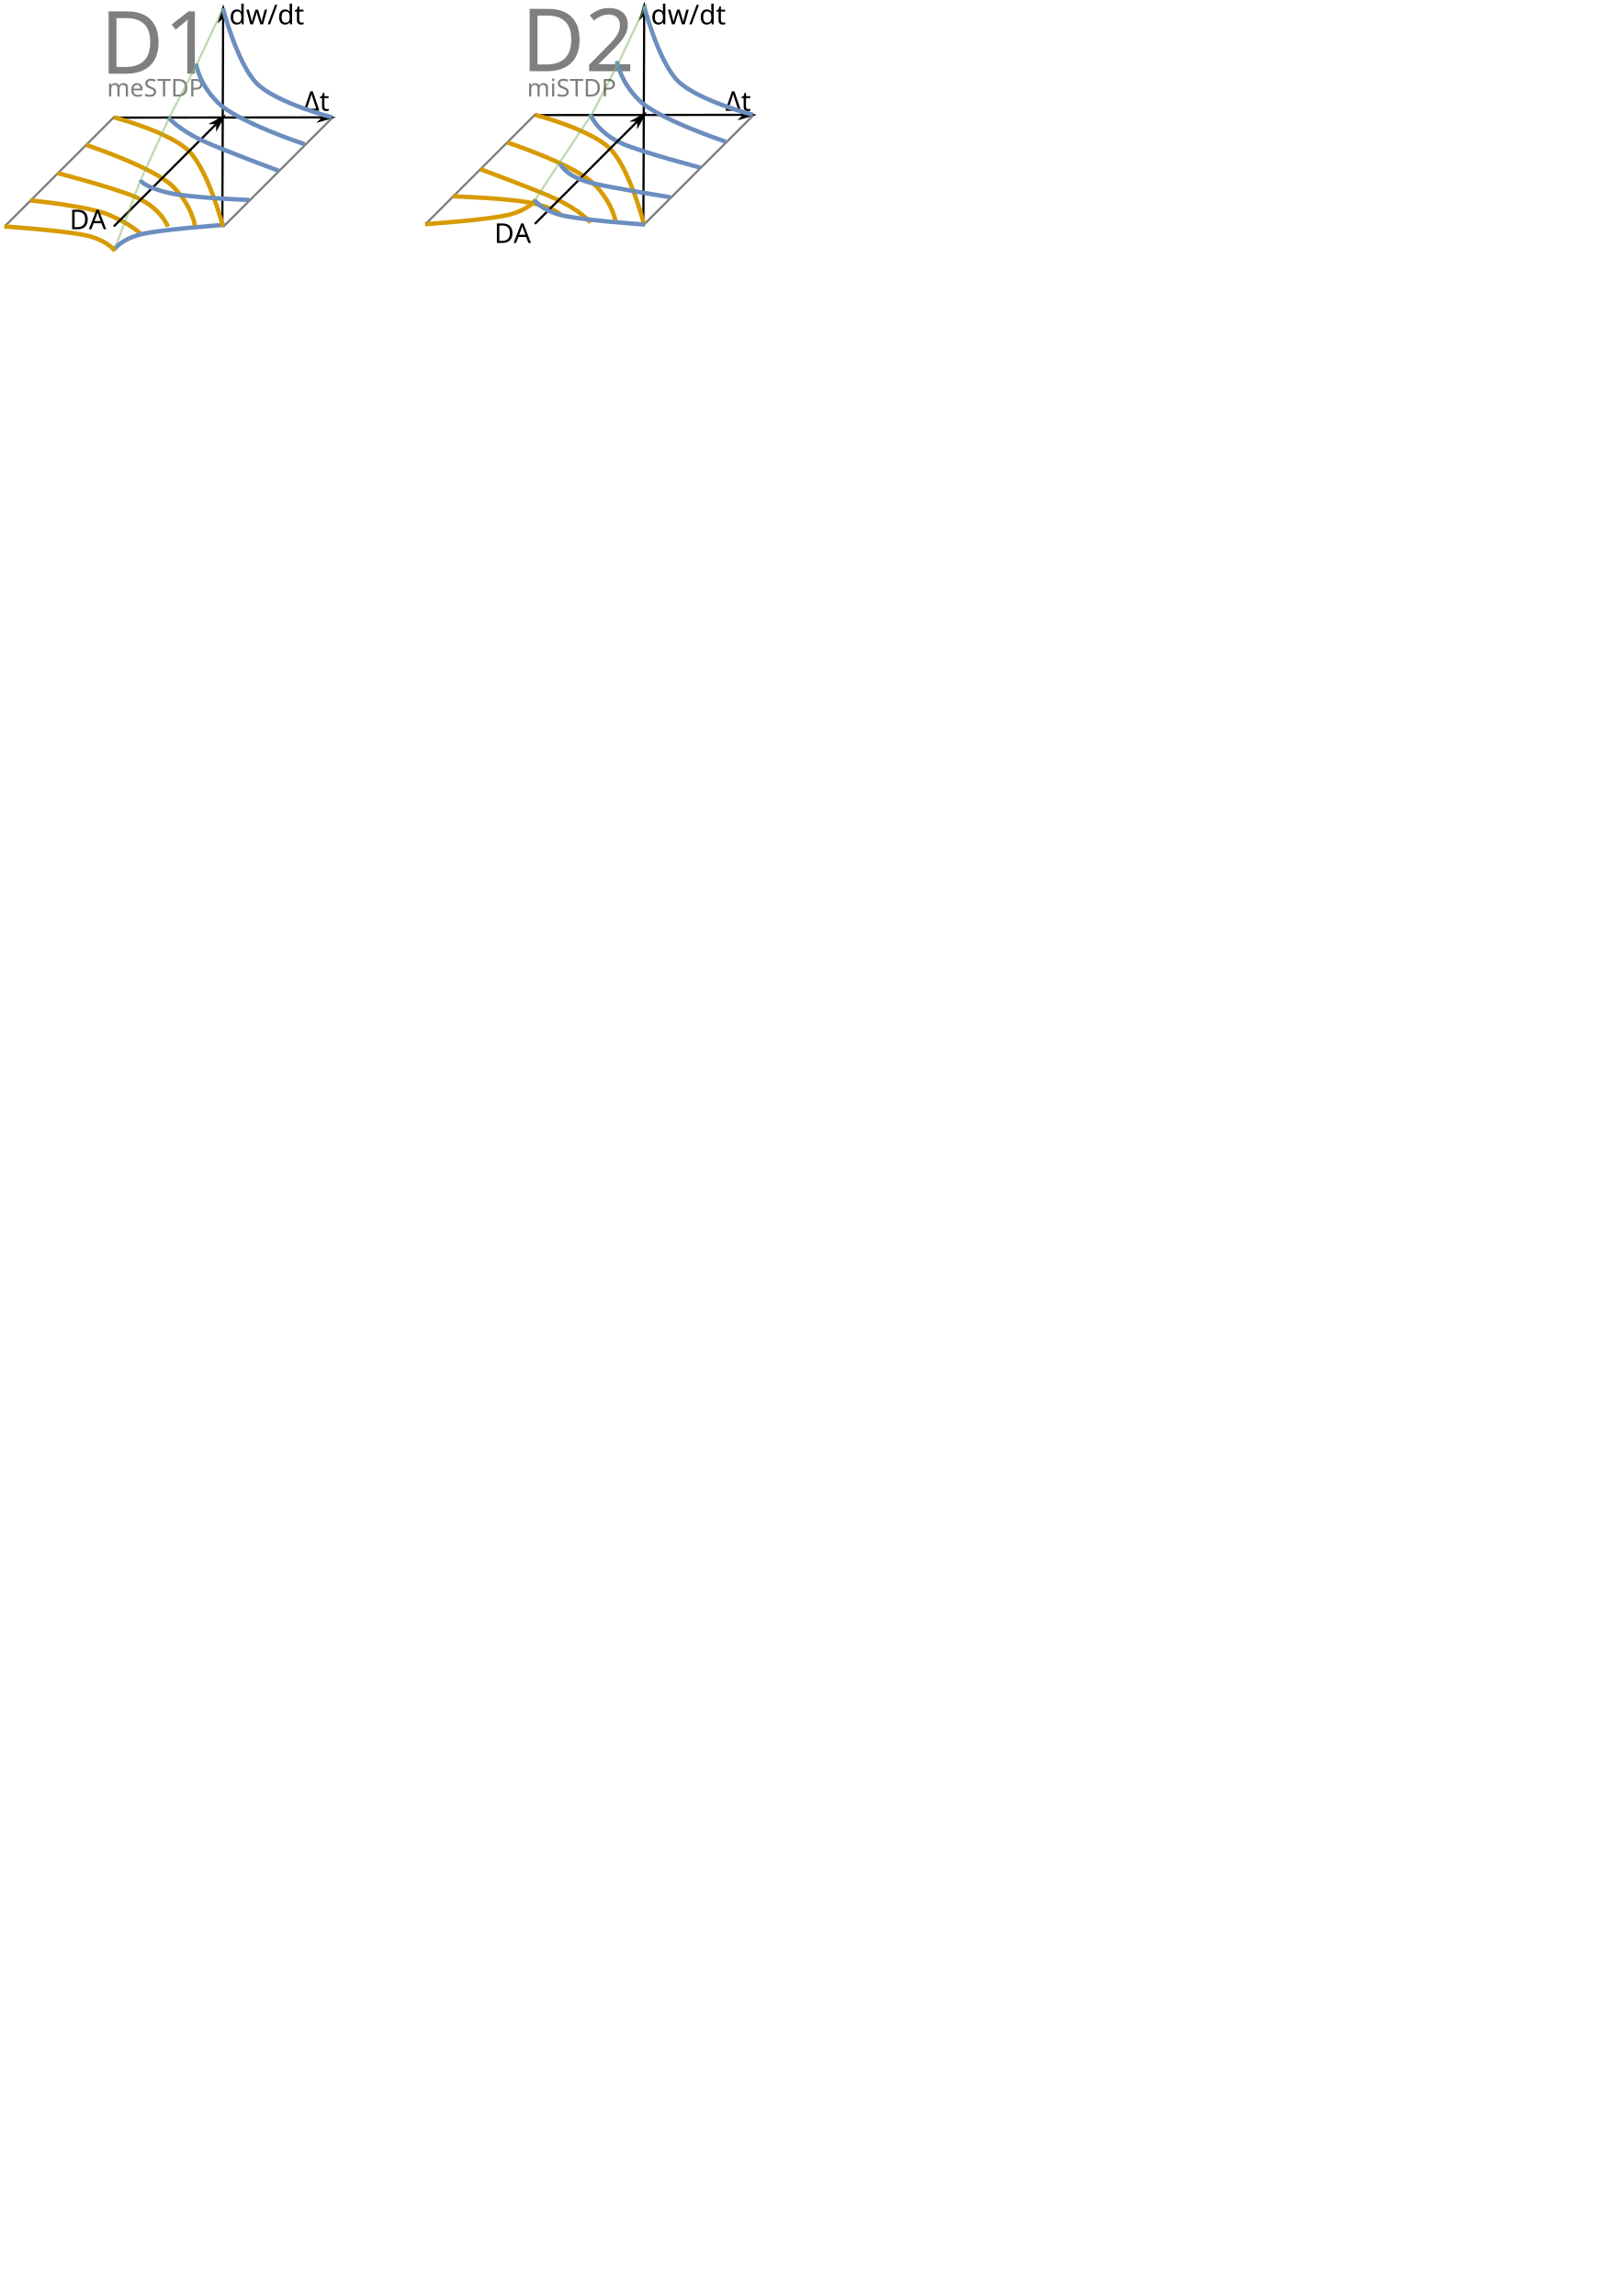
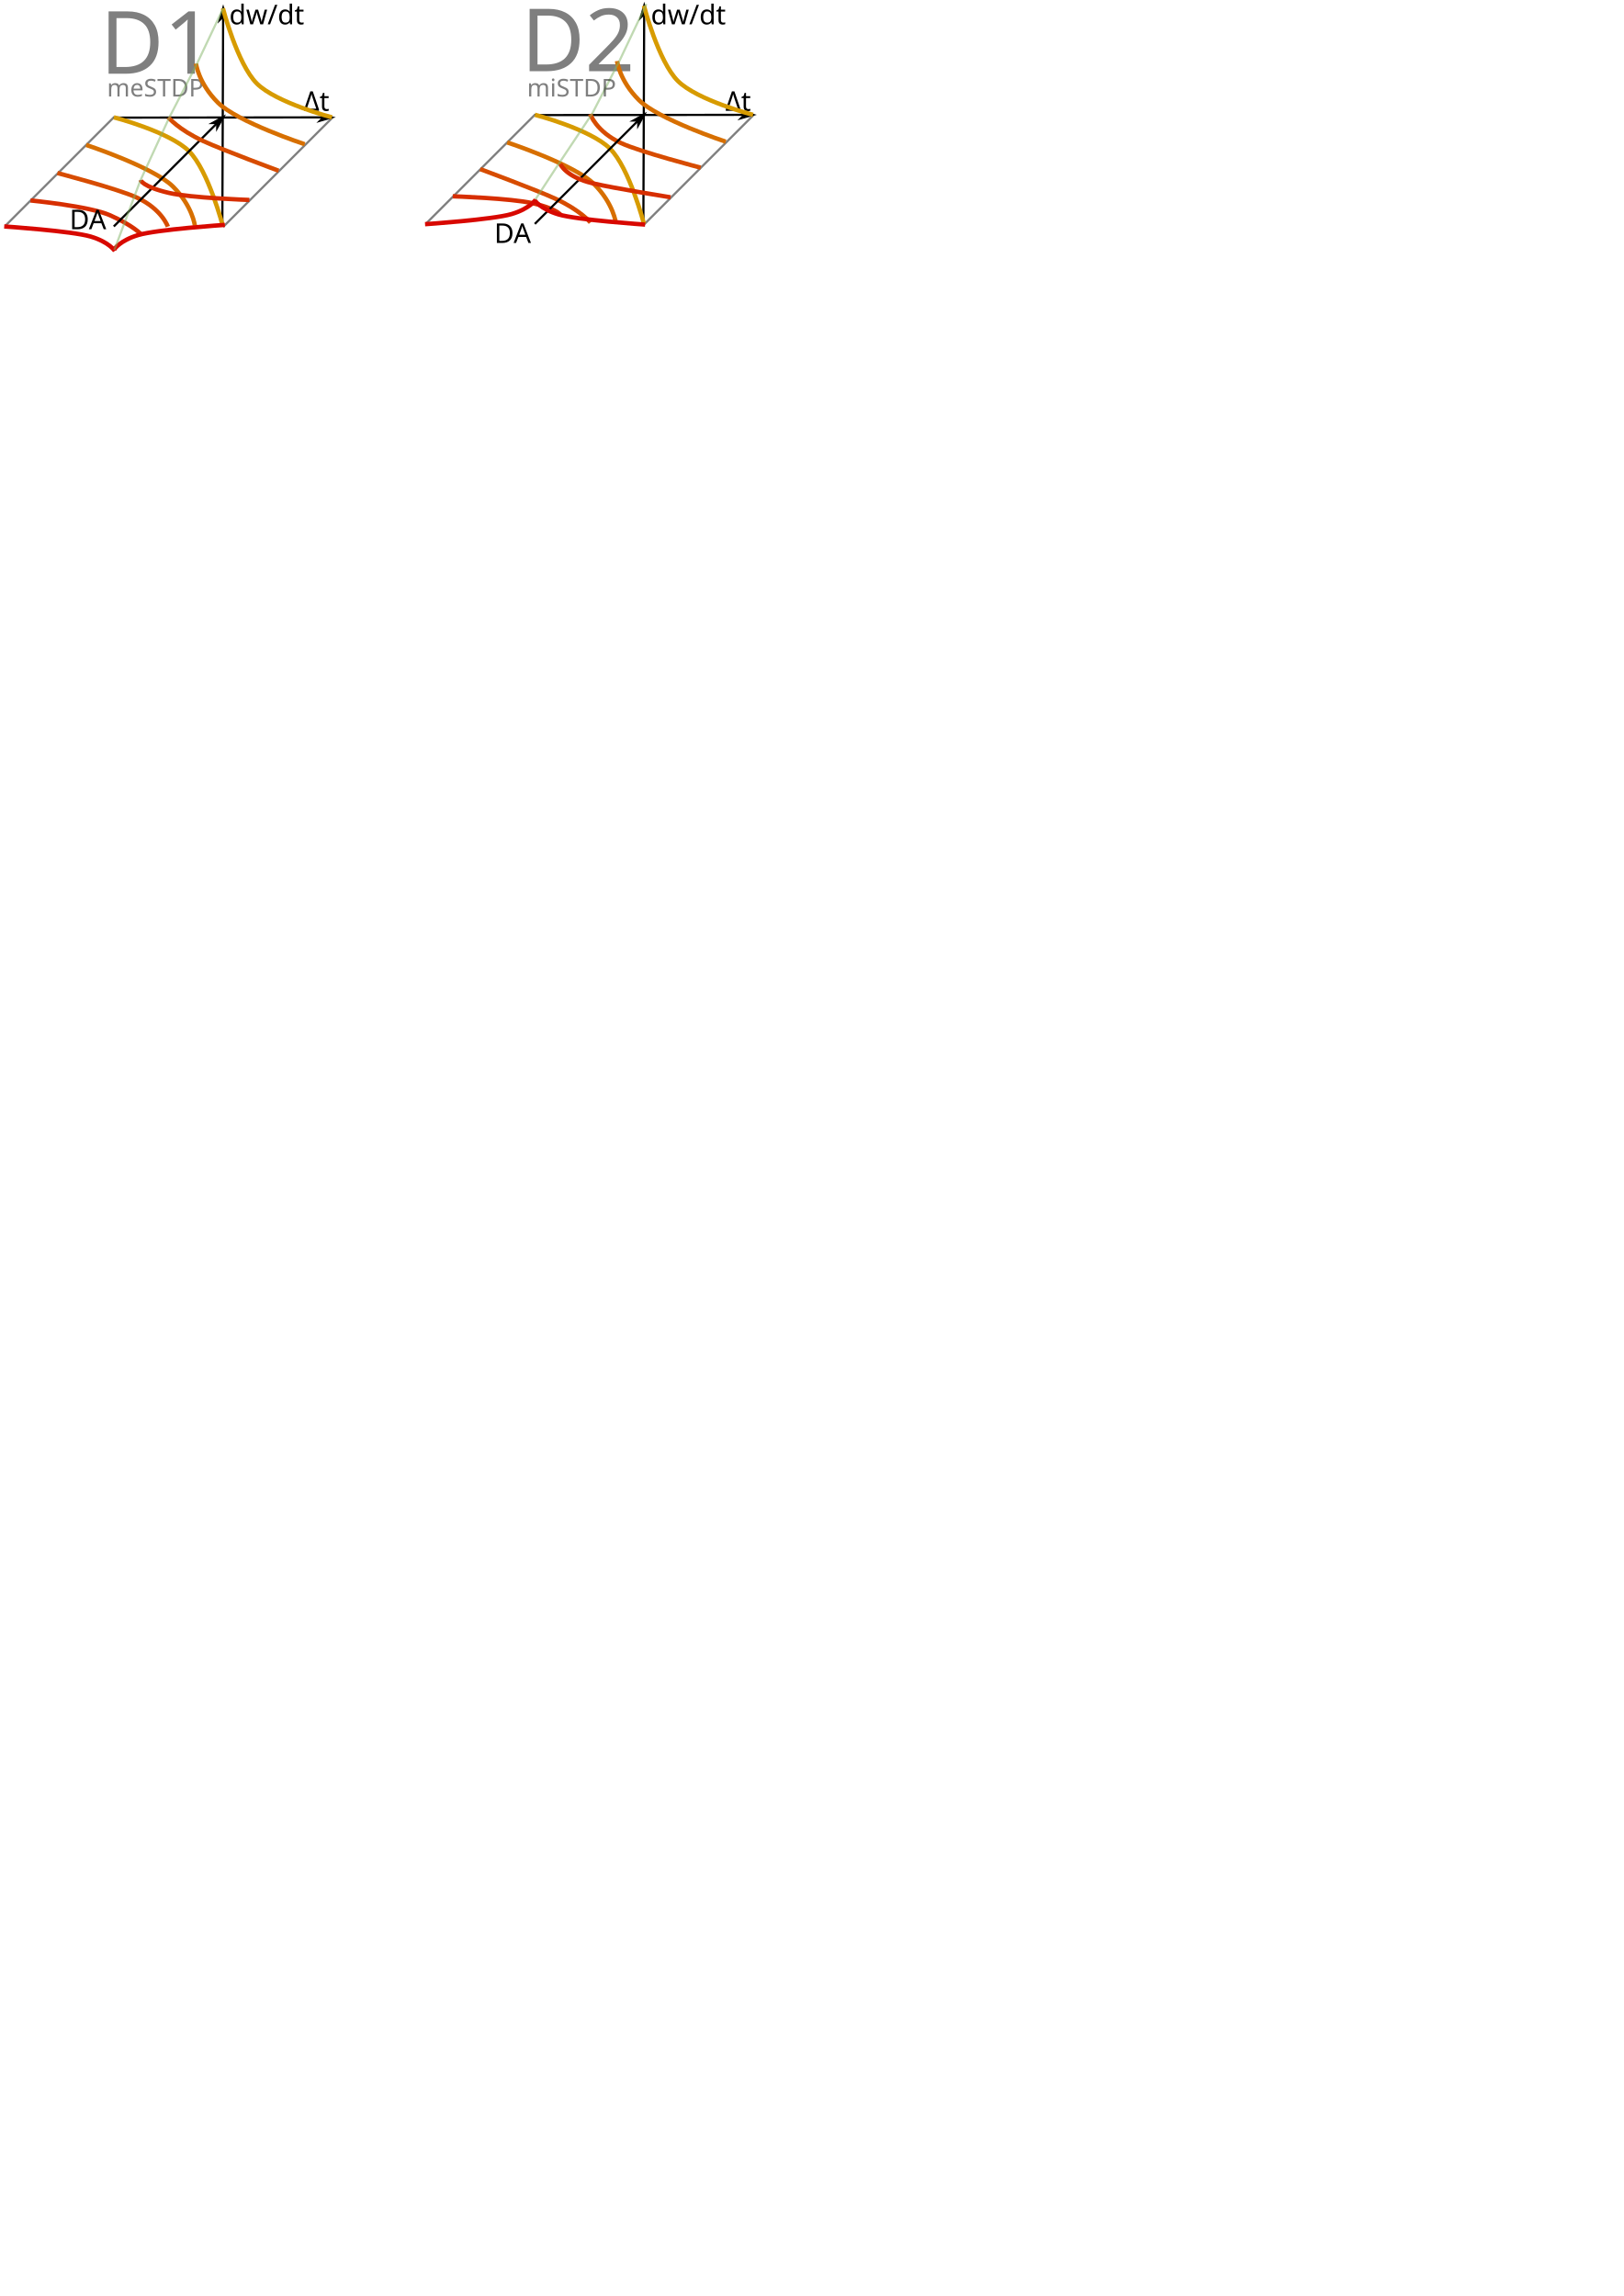
<svg xmlns="http://www.w3.org/2000/svg" width="210mm" height="297mm" viewBox="0 0 744.094 1052.362" id="svg2" version="1.1">
  <defs id="defs4">
    <marker style="overflow:visible" id="marker4971" refX="0.0" refY="0.0" orient="auto">
      <path transform="scale(0.4) translate(10,0)" style="fill-rule:evenodd;stroke:#000000;stroke-width:1pt;stroke-opacity:1;fill:#000000;fill-opacity:1" d="M 0.0,0.0 L 5.0,-5.0 L -12.5,0.0 L 5.0,5.0 L 0.0,0.0 z " id="path4973" />
    </marker>
    <marker orient="auto" refY="0.0" refX="0.0" id="Arrow1Mstart" style="overflow:visible">
      <path id="path4323" d="M 0.0,0.0 L 5.0,-5.0 L -12.5,0.0 L 5.0,5.0 L 0.0,0.0 z " style="fill-rule:evenodd;stroke:#000000;stroke-width:1pt;stroke-opacity:1;fill:#000000;fill-opacity:1" transform="scale(0.4) translate(10,0)" />
    </marker>
    <marker orient="auto" refY="0.0" refX="0.0" id="TriangleInL" style="overflow:visible">
      <path id="path4450" d="M 5.77,0.0 L -2.88,5.0 L -2.88,-5.0 L 5.77,0.0 z " style="fill-rule:evenodd;stroke:#000000;stroke-width:1pt;stroke-opacity:1;fill:#000000;fill-opacity:1" transform="scale(-0.8)" />
    </marker>
    <marker orient="auto" refY="0.0" refX="0.0" id="Arrow1Sstart" style="overflow:visible">
      <path id="path4329" d="M 0.0,0.0 L 5.0,-5.0 L -12.5,0.0 L 5.0,5.0 L 0.0,0.0 z " style="fill-rule:evenodd;stroke:#000000;stroke-width:1pt;stroke-opacity:1;fill:#000000;fill-opacity:1" transform="scale(0.2) translate(6,0)" />
    </marker>
    <marker orient="auto" refY="0.0" refX="0.0" id="Arrow2Lstart" style="overflow:visible">
      <path id="path4335" style="fill-rule:evenodd;stroke-width:0.625;stroke-linejoin:round;stroke:#000000;stroke-opacity:1;fill:#000000;fill-opacity:1" d="M 8.719,4.034 L -2.207,0.016 L 8.719,-4.002 C 6.973,-1.63 6.983,1.616 8.719,4.034 z " transform="scale(1.1) translate(1,0)" />
    </marker>
    <marker style="overflow:visible;" id="marker4237" refX="0.0" refY="0.0" orient="auto">
      <path transform="scale(0.4) rotate(180) translate(10,0)" style="fill-rule:evenodd;stroke:#000000;stroke-width:1pt;stroke-opacity:1;fill:#000000;fill-opacity:1" d="M 0.0,0.0 L 5.0,-5.0 L -12.5,0.0 L 5.0,5.0 L 0.0,0.0 z " id="path4239" />
    </marker>
    <marker orient="auto" refY="0.0" refX="0.0" id="marker8324" style="overflow:visible;">
      <path id="path8326" d="M 0.0,0.0 L 5.0,-5.0 L -12.5,0.0 L 5.0,5.0 L 0.0,0.0 z " style="fill-rule:evenodd;stroke:#000000;stroke-width:1pt;stroke-opacity:1;fill:#000000;fill-opacity:1" transform="scale(0.4) rotate(180) translate(10,0)" />
    </marker>
    <marker orient="auto" refY="0.0" refX="0.0" id="marker7795" style="overflow:visible;">
      <path id="path7797" d="M 0.0,0.0 L 5.0,-5.0 L -12.5,0.0 L 5.0,5.0 L 0.0,0.0 z " style="fill-rule:evenodd;stroke:#000000;stroke-width:1pt;stroke-opacity:1;fill:#000000;fill-opacity:1" transform="scale(0.4) rotate(180) translate(10,0)" />
    </marker>
    <marker orient="auto" refY="0.0" refX="0.0" id="marker5725" style="overflow:visible;">
      <path id="path5727" d="M 0.0,0.0 L 5.0,-5.0 L -12.5,0.0 L 5.0,5.0 L 0.0,0.0 z " style="fill-rule:evenodd;stroke:#000000;stroke-width:1pt;stroke-opacity:1;fill:#000000;fill-opacity:1" transform="scale(0.4) rotate(180) translate(10,0)" />
    </marker>
    <marker style="overflow:visible;" id="marker4567" refX="0.0" refY="0.0" orient="auto">
      <path transform="scale(0.4) rotate(180) translate(10,0)" style="fill-rule:evenodd;stroke:#000000;stroke-width:1pt;stroke-opacity:1;fill:#000000;fill-opacity:1" d="M 0.0,0.0 L 5.0,-5.0 L -12.5,0.0 L 5.0,5.0 L 0.0,0.0 z " id="path4569" />
    </marker>
    <marker orient="auto" refY="0.0" refX="0.0" id="Arrow1Lstart" style="overflow:visible">
      <path id="path4257" d="M 0.0,0.0 L 5.0,-5.0 L -12.5,0.0 L 5.0,5.0 L 0.0,0.0 z " style="fill-rule:evenodd;stroke:#000000;stroke-width:1pt;stroke-opacity:1;fill:#000000;fill-opacity:1" transform="scale(0.8) translate(12.5,0)" />
    </marker>
  </defs>
  <g id="layer1">
    <path id="path4565" d="m 52.14,53.917 99.755,-0.129" style="fill:none;fill-rule:evenodd;stroke:#000000;stroke-width:1px;stroke-linecap:butt;stroke-linejoin:miter;stroke-opacity:1;marker-end:url(#marker4567)" />
    <path style="fill:none;fill-rule:evenodd;stroke:#000000;stroke-width:1px;stroke-linecap:butt;stroke-linejoin:miter;stroke-opacity:1;marker-end:url(#marker5725)" d="M 101.89,103.793 102.272,3.912" id="path5723" />
    <path id="path7487" d="M 52.393,53.538 C 2.393,103.538 2.393,103.538 2.393,103.538" style="opacity:0.5;fill:none;fill-rule:evenodd;stroke:#000000;stroke-width:1px;stroke-linecap:butt;stroke-linejoin:miter;stroke-opacity:1" />
    <path style="opacity:0.5;fill:none;fill-rule:evenodd;stroke:#000000;stroke-width:1px;stroke-linecap:butt;stroke-linejoin:miter;stroke-opacity:1" d="m 152.241,54.022 c -50,50 -50,50 -50,50" id="path7793" />
    <text id="text8807" y="50.796" x="139.149" style="font-style:normal;font-weight:normal;font-size:40px;line-height:125%;font-family:sans-serif;letter-spacing:0px;word-spacing:0px;fill:#000000;fill-opacity:1;stroke:none;stroke-width:1px;stroke-linecap:butt;stroke-linejoin:miter;stroke-opacity:1" xml:space="preserve">
      <tspan style="font-size:12.5px" y="50.796" x="139.149" id="tspan8809">Δt</tspan>
    </text>
-     <path style="fill:none;fill-rule:evenodd;stroke:#6c8ebf;stroke-width:2;stroke-linecap:butt;stroke-linejoin:miter;stroke-opacity:1;stroke-miterlimit:4;stroke-dasharray:none" d="m 102.143,3.791 c 0,0 6.625,25.554 15.536,34.464 8.911,8.91 34.464,15.536 34.464,15.536" id="path8093" />
-     <path style="fill:none;fill-rule:evenodd;stroke:#d79b00;stroke-width:2;stroke-linecap:butt;stroke-linejoin:miter;stroke-opacity:1;stroke-miterlimit:4;stroke-dasharray:none" d="m 64.797,107.521 c 0,0 -3.529,-4.042 -14.375,-8.856 -9.383,-4.164 -36.429,-6.786 -36.429,-6.786" id="path8159" />
-     <path style="fill:none;fill-rule:evenodd;stroke:#6c8ebf;stroke-width:2;stroke-linecap:butt;stroke-linejoin:miter;stroke-opacity:1;stroke-miterlimit:4;stroke-dasharray:none" d="m 52.321,114.326 c 0,0 2.615,-4.098 11.071,-6.607 8.609,-2.554 39.643,-4.643 39.643,-4.643" id="path8097" />
+     <path style="fill:none;fill-rule:evenodd;stroke:#d79b00;stroke-width:2;stroke-linecap:butt;stroke-linejoin:miter;stroke-opacity:1;stroke-miterlimit:4;stroke-dasharray:none" d="m 102.143,3.791 c 0,0 6.625,25.554 15.536,34.464 8.911,8.91 34.464,15.536 34.464,15.536" id="path8093" />
+     <path style="fill:none;fill-rule:evenodd;stroke:#d72e00;stroke-width:2;stroke-linecap:butt;stroke-linejoin:miter;stroke-opacity:1;stroke-miterlimit:4;stroke-dasharray:none" d="m 64.797,107.521 c 0,0 -3.529,-4.042 -14.375,-8.856 -9.383,-4.164 -36.429,-6.786 -36.429,-6.786" id="path8159" />
    <text xml:space="preserve" style="font-style:normal;font-weight:normal;font-size:40px;line-height:125%;font-family:sans-serif;letter-spacing:0px;word-spacing:0px;fill:#000000;fill-opacity:1;stroke:none;stroke-width:1px;stroke-linecap:butt;stroke-linejoin:miter;stroke-opacity:1;opacity:0.5;" x="45.893" y="33.791" id="text8141">
      <tspan id="tspan8143" x="45.893" y="33.791">D1</tspan>
    </text>
    <text id="text8811" y="44.239" x="49.023" style="font-style:normal;font-weight:normal;font-size:40px;line-height:125%;font-family:sans-serif;letter-spacing:0px;word-spacing:0px;opacity:0.5;fill:#000000;fill-opacity:1;stroke:none;stroke-width:1px;stroke-linecap:butt;stroke-linejoin:miter;stroke-opacity:1" xml:space="preserve">
      <tspan y="44.239" x="49.023" id="tspan8813" style="font-size:11.25px">meSTDP</tspan>
    </text>
-     <path id="path8145" d="m 89.821,29.148 c 0,0 1.09,8.947 10,17.857 8.911,8.91 39.821,19.107 39.821,19.107" style="fill:none;fill-rule:evenodd;stroke:#6c8ebf;stroke-width:2;stroke-linecap:butt;stroke-linejoin:miter;stroke-opacity:1;stroke-miterlimit:4;stroke-dasharray:none" />
+     <path id="path8145" d="m 89.821,29.148 c 0,0 1.09,8.947 10,17.857 8.911,8.91 39.821,19.107 39.821,19.107" style="fill:none;fill-rule:evenodd;stroke:#d76f00;stroke-width:2;stroke-linecap:butt;stroke-linejoin:miter;stroke-opacity:1;stroke-miterlimit:4;stroke-dasharray:none" />
    <path style="fill:none;fill-rule:evenodd;stroke:#6c8ebf;stroke-width:1px;stroke-linecap:butt;stroke-linejoin:miter;stroke-opacity:1" d="m 64.464,82.541 c 0,0 0.761,3.043 13.036,5.893 10,2.321 36.786,3.214 36.786,3.214" id="path8147" />
-     <path id="path8151" d="m 52.648,115.041 c 0,0 -2.615,-4.098 -11.071,-6.607 -8.609,-2.554 -39.643,-4.643 -39.643,-4.643" style="fill:none;fill-rule:evenodd;stroke:#d79b00;stroke-width:2;stroke-linecap:butt;stroke-linejoin:miter;stroke-opacity:1;stroke-miterlimit:4;stroke-dasharray:none" />
+     <path id="path8151" d="m 52.648,115.041 c 0,0 -2.615,-4.098 -11.071,-6.607 -8.609,-2.554 -39.643,-4.643 -39.643,-4.643" style="fill:none;fill-rule:evenodd;stroke:#d80800;stroke-width:2;stroke-linecap:butt;stroke-linejoin:miter;stroke-opacity:1;stroke-miterlimit:4;stroke-dasharray:none" />
    <path id="path8153" d="m 102.161,103.773 c 0,0 -6.625,-25.554 -15.536,-34.464 -8.911,-8.91 -34.464,-15.536 -34.464,-15.536" style="fill:none;fill-rule:evenodd;stroke:#d79b00;stroke-width:2;stroke-linecap:butt;stroke-linejoin:miter;stroke-opacity:1;stroke-miterlimit:4;stroke-dasharray:none" />
-     <path style="fill:none;fill-rule:evenodd;stroke:#d79b00;stroke-width:2;stroke-linecap:butt;stroke-linejoin:miter;stroke-opacity:1;stroke-miterlimit:4;stroke-dasharray:none" d="m 89.301,103.397 c 0,0 -1.09,-8.947 -10,-17.857 -8.911,-8.91 -39.821,-19.107 -39.821,-19.107" id="path8155" />
-     <path style="fill:none;fill-rule:evenodd;stroke:#d79b00;stroke-width:2;stroke-linecap:butt;stroke-linejoin:miter;stroke-opacity:1;stroke-miterlimit:4;stroke-dasharray:none" d="m 76.921,103.876 c 0,0 -2.748,-8.037 -14.196,-13.304 -8.929,-4.107 -36.429,-11.25 -36.429,-11.25" id="path8157" />
+     <path style="fill:none;fill-rule:evenodd;stroke:#d76f00;stroke-width:2;stroke-linecap:butt;stroke-linejoin:miter;stroke-opacity:1;stroke-miterlimit:4;stroke-dasharray:none" d="m 89.301,103.397 c 0,0 -1.09,-8.947 -10,-17.857 -8.911,-8.91 -39.821,-19.107 -39.821,-19.107" id="path8155" />
+     <path style="fill:none;fill-rule:evenodd;stroke:#d80800;stroke-width:2;stroke-linecap:butt;stroke-linejoin:miter;stroke-opacity:1;stroke-miterlimit:4;stroke-dasharray:none" d="m 52.321,114.326 c 0,0 2.615,-4.098 11.071,-6.607 8.609,-2.554 39.643,-4.643 39.643,-4.643" id="path8097" />
+     <path style="fill:none;fill-rule:evenodd;stroke:#d74c00;stroke-width:2;stroke-linecap:butt;stroke-linejoin:miter;stroke-opacity:1;stroke-miterlimit:4;stroke-dasharray:none" d="m 76.921,103.876 c 0,0 -2.748,-8.037 -14.196,-13.304 -8.929,-4.107 -36.429,-11.25 -36.429,-11.25" id="path8157" />
    <path style="fill:none;fill-rule:evenodd;stroke:#000000;stroke-width:1px;stroke-linecap:butt;stroke-linejoin:miter;stroke-opacity:1;marker-start:url(#Arrow1Mstart)" d="M 102.143,53.791 C 52.143,103.791 52.143,103.791 52.143,103.791" id="path4251" />
-     <path id="path8095" d="m 77.143,53.791 c 0,0 4.623,5.627 16.071,10.893 8.929,4.107 34.464,13.571 34.464,13.571" style="fill:none;fill-rule:evenodd;stroke:#6c8ebf;stroke-width:2;stroke-linecap:butt;stroke-linejoin:miter;stroke-opacity:1;stroke-miterlimit:4;stroke-dasharray:none" />
-     <path id="path8149" d="m 64.464,82.541 c 0,0 0.761,3.043 13.036,5.893 10,2.321 36.786,3.214 36.786,3.214" style="fill:none;fill-rule:evenodd;stroke:#6c8ebf;stroke-width:2;stroke-linecap:butt;stroke-linejoin:miter;stroke-opacity:1;stroke-miterlimit:4;stroke-dasharray:none" />
+     <path id="path8095" d="m 77.143,53.791 c 0,0 4.623,5.627 16.071,10.893 8.929,4.107 34.464,13.571 34.464,13.571" style="fill:none;fill-rule:evenodd;stroke:#d74c00;stroke-width:2;stroke-linecap:butt;stroke-linejoin:miter;stroke-opacity:1;stroke-miterlimit:4;stroke-dasharray:none" />
+     <path id="path8149" d="m 64.464,82.541 c 0,0 0.761,3.043 13.036,5.893 10,2.321 36.786,3.214 36.786,3.214" style="fill:none;fill-rule:evenodd;stroke:#d72e00;stroke-width:2;stroke-linecap:butt;stroke-linejoin:miter;stroke-opacity:1;stroke-miterlimit:4;stroke-dasharray:none" />
    <text xml:space="preserve" style="font-style:normal;font-weight:normal;font-size:40px;line-height:125%;font-family:sans-serif;letter-spacing:0px;word-spacing:0px;fill:#000000;fill-opacity:1;stroke:none;stroke-width:1px;stroke-linecap:butt;stroke-linejoin:miter;stroke-opacity:1" x="332.363" y="50.796" id="text8823">
      <tspan id="tspan8825" x="332.363" y="50.796" style="font-size:12.5px">Δt</tspan>
    </text>
    <path style="fill:none;fill-rule:evenodd;stroke:#000000;stroke-width:1px;stroke-linecap:butt;stroke-linejoin:miter;stroke-opacity:1;marker-end:url(#marker8324)" d="m 245.087,52.756 99.755,-0.129" id="path8288" />
    <path id="path8290" d="M 294.837,102.633 295.218,2.751" style="fill:none;fill-rule:evenodd;stroke:#000000;stroke-width:1px;stroke-linecap:butt;stroke-linejoin:miter;stroke-opacity:1;marker-end:url(#marker5725)" />
    <path style="opacity:0.5;fill:none;fill-rule:evenodd;stroke:#000000;stroke-width:1px;stroke-linecap:butt;stroke-linejoin:miter;stroke-opacity:1" d="m 245.339,52.378 c -50,50 -50,50 -50,50" id="path8292" />
    <path id="path8294" d="m 345.187,52.861 c -50,50 -50,50 -50,50" style="opacity:0.5;fill:none;fill-rule:evenodd;stroke:#000000;stroke-width:1px;stroke-linecap:butt;stroke-linejoin:miter;stroke-opacity:1" />
-     <path id="path8296" d="m 295.089,2.63 c 0,0 6.625,25.554 15.536,34.464 8.911,8.91 34.464,15.536 34.464,15.536" style="fill:none;fill-rule:evenodd;stroke:#6c8ebf;stroke-width:2;stroke-linecap:butt;stroke-linejoin:miter;stroke-opacity:1;stroke-miterlimit:4;stroke-dasharray:none" />
+     <path id="path8296" d="m 295.089,2.63 c 0,0 6.625,25.554 15.536,34.464 8.911,8.91 34.464,15.536 34.464,15.536" style="fill:none;fill-rule:evenodd;stroke:#d79b00;stroke-width:2;stroke-linecap:butt;stroke-linejoin:miter;stroke-opacity:1;stroke-miterlimit:4;stroke-dasharray:none" />
    <text id="text8300" y="32.63" x="238.839" style="font-style:normal;font-weight:normal;font-size:40px;line-height:125%;font-family:sans-serif;letter-spacing:0px;word-spacing:0px;fill:#000000;fill-opacity:1;stroke:none;stroke-width:1px;stroke-linecap:butt;stroke-linejoin:miter;stroke-opacity:1;opacity:0.5;" xml:space="preserve">
      <tspan y="32.63" x="238.839" id="tspan8302">D2</tspan>
    </text>
-     <path style="fill:none;fill-rule:evenodd;stroke:#6c8ebf;stroke-width:2;stroke-linecap:butt;stroke-linejoin:miter;stroke-opacity:1;stroke-miterlimit:4;stroke-dasharray:none" d="m 282.768,27.987 c 0,0 1.09,8.947 10,17.857 8.911,8.91 39.821,19.107 39.821,19.107" id="path8304" />
-     <path style="fill:none;fill-rule:evenodd;stroke:#d79b00;stroke-width:2;stroke-linecap:butt;stroke-linejoin:miter;stroke-opacity:1;stroke-miterlimit:4;stroke-dasharray:none" d="m 245.505,91.507 c 0,0 -2.615,4.098 -11.071,6.607 -8.609,2.554 -39.643,4.643 -39.643,4.643" id="path8308" />
+     <path style="fill:none;fill-rule:evenodd;stroke:#d76f00;stroke-width:2;stroke-linecap:butt;stroke-linejoin:miter;stroke-opacity:1;stroke-miterlimit:4;stroke-dasharray:none" d="m 282.768,27.987 c 0,0 1.09,8.947 10,17.857 8.911,8.91 39.821,19.107 39.821,19.107" id="path8304" />
    <path style="fill:none;fill-rule:evenodd;stroke:#d79b00;stroke-width:2;stroke-linecap:butt;stroke-linejoin:miter;stroke-opacity:1;stroke-miterlimit:4;stroke-dasharray:none" d="m 295.107,102.612 c 0,0 -6.625,-25.554 -15.536,-34.464 -8.911,-8.91 -34.464,-15.536 -34.464,-15.536" id="path8310" />
-     <path id="path8312" d="m 282.247,102.236 c 0,0 -1.09,-8.947 -10,-17.857 -8.911,-8.91 -39.821,-19.107 -39.821,-19.107" style="fill:none;fill-rule:evenodd;stroke:#d79b00;stroke-width:2;stroke-linecap:butt;stroke-linejoin:miter;stroke-opacity:1;stroke-miterlimit:4;stroke-dasharray:none" />
-     <path id="path8314" d="m 270.483,52.304 c 0,0 2.748,8.037 14.196,13.304 8.929,4.107 36.429,11.25 36.429,11.25" style="fill:none;fill-rule:evenodd;stroke:#6c8ebf;stroke-width:2;stroke-linecap:butt;stroke-linejoin:miter;stroke-opacity:1;stroke-miterlimit:4;stroke-dasharray:none" />
-     <path style="fill:none;fill-rule:evenodd;stroke:#d79b00;stroke-width:2;stroke-linecap:butt;stroke-linejoin:miter;stroke-opacity:1;stroke-miterlimit:4;stroke-dasharray:none" d="m 257.299,99.075 c 0,0 -0.761,-3.043 -13.036,-5.893 -10,-2.321 -36.786,-3.214 -36.786,-3.214" id="path8322" />
-     <path style="fill:none;fill-rule:evenodd;stroke:#d79b00;stroke-width:2;stroke-linecap:butt;stroke-linejoin:miter;stroke-opacity:1;stroke-miterlimit:4;stroke-dasharray:none" d="m 270.591,101.978 c 0,0 -4.623,-5.627 -16.071,-10.893 -8.929,-4.107 -34.464,-13.571 -34.464,-13.571" id="path8320" />
+     <path id="path8312" d="m 282.247,102.236 c 0,0 -1.09,-8.947 -10,-17.857 -8.911,-8.91 -39.821,-19.107 -39.821,-19.107" style="fill:none;fill-rule:evenodd;stroke:#d76f00;stroke-width:2;stroke-linecap:butt;stroke-linejoin:miter;stroke-opacity:1;stroke-miterlimit:4;stroke-dasharray:none" />
+     <path id="path8314" d="m 270.483,52.304 c 0,0 2.748,8.037 14.196,13.304 8.929,4.107 36.429,11.25 36.429,11.25" style="fill:none;fill-rule:evenodd;stroke:#d74c00;stroke-width:2;stroke-linecap:butt;stroke-linejoin:miter;stroke-opacity:1;stroke-miterlimit:4;stroke-dasharray:none" />
+     <path style="fill:none;fill-rule:evenodd;stroke:#d72e00;stroke-width:2;stroke-linecap:butt;stroke-linejoin:miter;stroke-opacity:1;stroke-miterlimit:4;stroke-dasharray:none" d="m 257.299,99.075 c 0,0 -0.761,-3.043 -13.036,-5.893 -10,-2.321 -36.786,-3.214 -36.786,-3.214" id="path8322" />
+     <path style="fill:none;fill-rule:evenodd;stroke:#d74c00;stroke-width:2;stroke-linecap:butt;stroke-linejoin:miter;stroke-opacity:1;stroke-miterlimit:4;stroke-dasharray:none" d="m 270.591,101.978 c 0,0 -4.623,-5.627 -16.071,-10.893 -8.929,-4.107 -34.464,-13.571 -34.464,-13.571" id="path8320" />
    <path id="path8318" d="M 295.089,52.63 C 245.089,102.63 245.089,102.63 245.089,102.63" style="fill:none;fill-rule:evenodd;stroke:#000000;stroke-width:1px;stroke-linecap:butt;stroke-linejoin:miter;stroke-opacity:1;marker-start:url(#marker4971)" />
-     <path id="path8298" d="m 244.911,91.686 c 0,0 2.615,4.098 11.071,6.607 8.609,2.554 39.643,4.643 39.643,4.643" style="fill:none;fill-rule:evenodd;stroke:#6c8ebf;stroke-width:2;stroke-linecap:butt;stroke-linejoin:miter;stroke-opacity:1;stroke-miterlimit:4;stroke-dasharray:none" />
-     <path id="path8316" d="m 256.764,75.181 c 0,0 2.562,5.985 14.837,8.834 10,2.321 35.714,6.429 35.714,6.429" style="fill:none;fill-rule:evenodd;stroke:#6c8ebf;stroke-width:2;stroke-linecap:butt;stroke-linejoin:miter;stroke-miterlimit:4;stroke-dasharray:none;stroke-opacity:1" />
+     <path id="path8298" d="m 244.911,91.686 c 0,0 2.615,4.098 11.071,6.607 8.609,2.554 39.643,4.643 39.643,4.643" style="fill:none;fill-rule:evenodd;stroke:#d80800;stroke-width:2;stroke-linecap:butt;stroke-linejoin:miter;stroke-opacity:1;stroke-miterlimit:4;stroke-dasharray:none" />
+     <path id="path8316" d="m 256.764,75.181 c 0,0 2.562,5.985 14.837,8.834 10,2.321 35.714,6.429 35.714,6.429" style="fill:none;fill-rule:evenodd;stroke:#d72e00;stroke-width:2;stroke-linecap:butt;stroke-linejoin:miter;stroke-miterlimit:4;stroke-dasharray:none;stroke-opacity:1" />
    <path style="fill:none;fill-rule:evenodd;stroke:#82b366;stroke-width:1px;stroke-linecap:butt;stroke-linejoin:miter;stroke-opacity:1;opacity:0.5" d="M 102.278,3.824 90.03,29.709 77.529,53.953 64.271,82.868 52.402,114.562 l 0,0 0,0" id="path8766" />
    <path id="path8768" d="M 296.227,1.804 283.979,27.689 271.478,51.932 255.316,76.176 245.088,91.833" style="opacity:0.5;fill:none;fill-rule:evenodd;stroke:#82b366;stroke-width:1px;stroke-linecap:butt;stroke-linejoin:miter;stroke-opacity:1" />
    <text xml:space="preserve" style="font-style:normal;font-weight:normal;font-size:40px;line-height:125%;font-family:sans-serif;letter-spacing:0px;word-spacing:0px;fill:#000000;fill-opacity:1;stroke:none;stroke-width:1px;stroke-linecap:butt;stroke-linejoin:miter;stroke-opacity:1" x="105.056" y="11.147" id="text8803">
      <tspan id="tspan8805" x="105.056" y="11.147" style="font-size:12.5px">dw/dt</tspan>
    </text>
    <text id="text8815" y="105.076" x="31.842" style="font-style:normal;font-weight:normal;font-size:40px;line-height:125%;font-family:sans-serif;letter-spacing:0px;word-spacing:0px;fill:#000000;fill-opacity:1;stroke:none;stroke-width:1px;stroke-linecap:butt;stroke-linejoin:miter;stroke-opacity:1" xml:space="preserve">
      <tspan style="font-size:12.5px" y="105.076" x="31.842" id="tspan8817">DA</tspan>
    </text>
    <text xml:space="preserve" style="font-style:normal;font-weight:normal;font-size:40px;line-height:125%;font-family:sans-serif;letter-spacing:0px;word-spacing:0px;opacity:0.5;fill:#000000;fill-opacity:1;stroke:none;stroke-width:1px;stroke-linecap:butt;stroke-linejoin:miter;stroke-opacity:1" x="241.523" y="44.239" id="text8819">
      <tspan style="font-size:11.25px" id="tspan8821" x="241.523" y="44.239">miSTDP</tspan>
    </text>
    <text id="text8827" y="11.147" x="298.27" style="font-style:normal;font-weight:normal;font-size:40px;line-height:125%;font-family:sans-serif;letter-spacing:0px;word-spacing:0px;fill:#000000;fill-opacity:1;stroke:none;stroke-width:1px;stroke-linecap:butt;stroke-linejoin:miter;stroke-opacity:1" xml:space="preserve">
      <tspan style="font-size:12.5px" y="11.147" x="298.27" id="tspan8829">dw/dt</tspan>
    </text>
    <text xml:space="preserve" style="font-style:normal;font-weight:normal;font-size:40px;line-height:125%;font-family:sans-serif;letter-spacing:0px;word-spacing:0px;fill:#000000;fill-opacity:1;stroke:none;stroke-width:1px;stroke-linecap:butt;stroke-linejoin:miter;stroke-opacity:1" x="226.484" y="111.362" id="text8831">
      <tspan id="tspan8833" x="226.484" y="111.362" style="font-size:12.5px">DA</tspan>
    </text>
+     <path style="fill:none;fill-rule:evenodd;stroke:#d80800;stroke-width:2;stroke-linecap:butt;stroke-linejoin:miter;stroke-opacity:1;stroke-miterlimit:4;stroke-dasharray:none" d="m 245.505,91.507 c 0,0 -2.615,4.098 -11.071,6.607 -8.609,2.554 -39.643,4.643 -39.643,4.643" id="path8308" />
  </g>
</svg>
